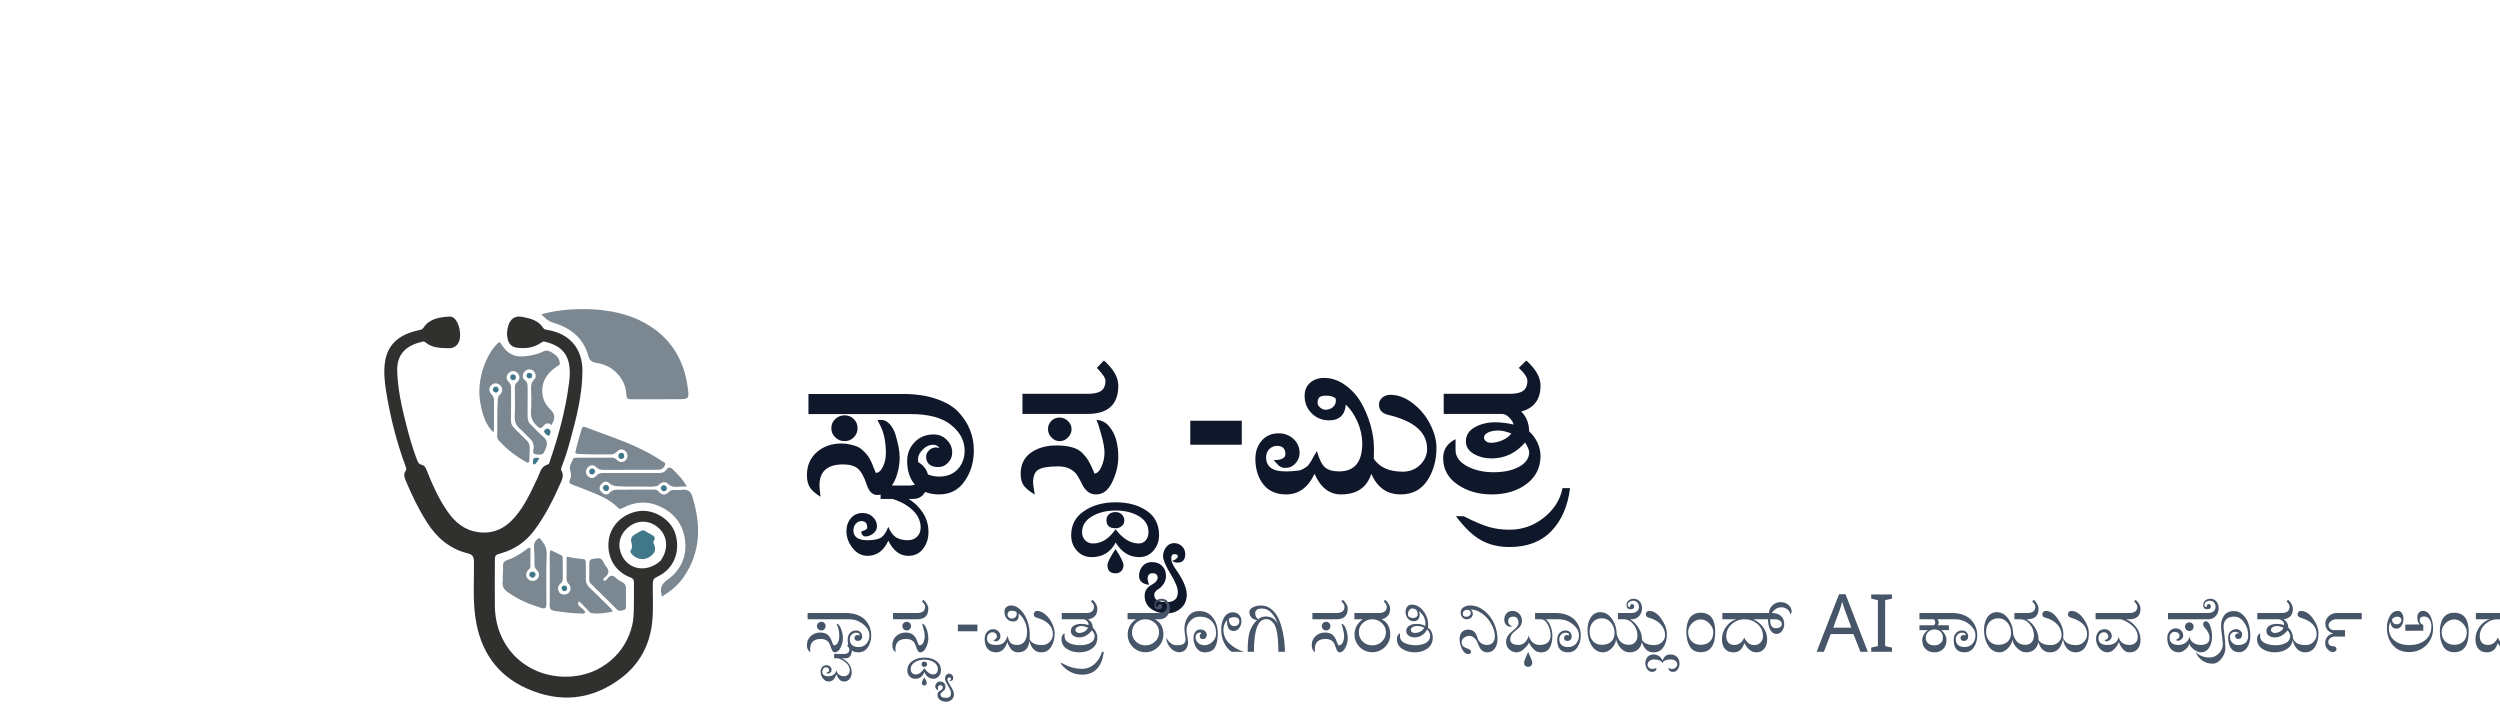
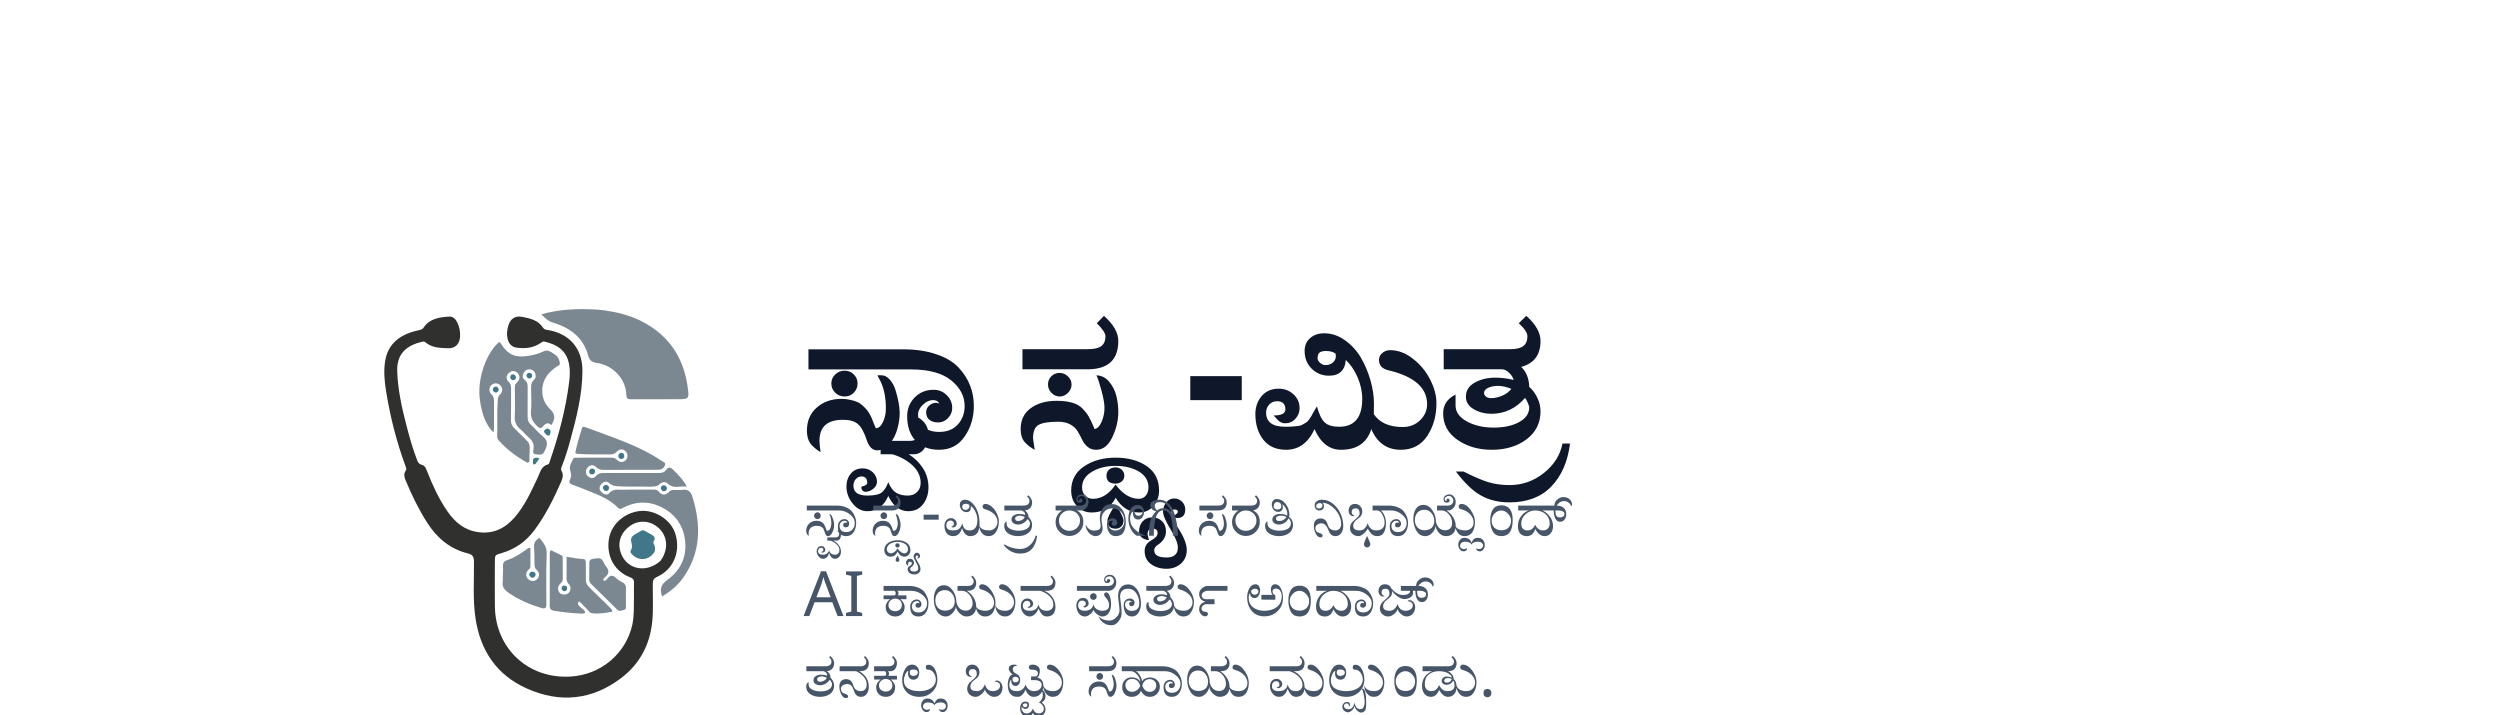
<svg xmlns="http://www.w3.org/2000/svg" width="280" height="80" viewBox="0 0 280 80" fill="none" role="img" aria-labelledby="logoTitle logoDesc">
  <rect width="580" height="500" rx="12" fill="none" />
  <g transform="translate(10 4) scale(0.1)">
    <path fill="#30312fff" opacity="1" stroke="none" d="M610.031,628 C610.035,622.502 609.93,617.499 610.077,612.505 C610.169,609.38 608.944,607.774 605.947,606.651 C588.815,600.232 579.435,584.029 581.733,565.242 C583.816,548.212 597.915,535.13 615.274,532.474 C632.085,529.902 651.969,541.58 656.741,558.909 C662.226,578.823 654.052,597.864 635.889,606.074 C632.186,607.747 631.181,609.801 631.13,613.606 C630.942,627.756 631.93,641.919 630.528,656.06 C627.919,682.356 616.262,703.972 595.323,719.716 C562.817,744.157 527.08,747.604 490.205,731.199 C456.287,716.11 437.925,688.73 432.531,652.247 C429.416,631.181 431.058,610.009 430.838,588.887 C430.78,583.306 429.002,581.032 423.735,579.729 C403.722,574.778 389.214,562.258 378.342,545.227 C368.729,530.166 361.002,514.114 354.143,497.635 C352.672,494.101 351.928,490.608 354.387,487.197 C355.552,485.581 354.91,484.097 354.316,482.49 C344.121,454.923 336.947,426.57 332.322,397.559 C330.585,386.665 329.606,375.679 331.301,364.745 C334.025,347.18 345.168,336.949 361.544,331.736 C364.39,330.83 367.346,330.269 370.251,329.551 C371.899,329.144 373.346,328.522 374.362,326.991 C381.268,316.584 392.324,315.328 403.265,314.544 C407.482,314.242 410.486,317.642 412.308,321.476 C414.639,326.38 415.578,331.559 415.291,337.007 C414.882,344.776 410.179,350.261 402.404,350.032 C393.367,349.767 383.968,349.787 376.399,343.343 C375.429,342.517 374.377,342.377 373.141,342.664 C357.044,346.404 344.215,354.827 344.879,375.602 C345.531,396.034 349.888,415.85 354.963,435.513 C358.454,449.037 362.203,462.51 367.249,475.576 C368.204,478.05 369.352,479.88 372.204,480.514 C375.953,481.347 377.109,484.623 378.347,487.787 C384.489,503.486 391.487,518.773 401.108,532.694 C409.431,544.737 419.878,553.674 435.071,555.916 C452.05,558.42 465.408,552.041 476.274,539.613 C487.827,526.399 494.843,510.472 502.285,494.824 C504.999,489.117 506.017,482.134 513.703,480.125 C515.257,479.719 515.5,477.447 516.039,475.881 C525.927,447.179 533.713,417.951 537.463,387.771 C538.282,381.18 538.604,374.373 537.348,367.831 C534.411,352.536 524.078,345.868 509.758,342.574 C508.287,342.235 507.292,342.931 506.15,343.744 C497.809,349.681 488.357,350.718 478.576,349.381 C473.051,348.625 469.878,344.946 468.53,339.559 C467.27,334.523 467.871,329.584 469.304,324.766 C471.606,317.033 476.904,313.366 484.854,314.865 C493.841,316.56 502.907,318.646 508.38,327.299 C509.568,329.177 511.76,329.283 513.708,329.615 C538.123,333.778 552.414,350.546 552.329,375.368 C552.239,401.591 545.885,426.781 539.067,451.849 C536.23,462.283 533.11,472.653 529.112,482.725 C528.48,484.316 528.021,485.868 528.959,487.512 C531.274,491.567 530.314,495.421 528.546,499.435 C520.138,518.527 510.963,537.205 498.416,553.98 C489.063,566.484 476.879,575.132 461.766,579.478 C454.28,581.63 454.261,581.657 454.251,589.24 C454.229,605.903 454.035,622.568 454.27,639.228 C454.938,686.668 492.044,720.786 539.427,717.714 C573.151,715.527 600.963,692.142 608.141,659.847 C610.438,649.514 609.769,638.972 610.031,628 M639.72,588.193 C649.966,574.159 647.558,557.401 634.014,548.491 C625.48,542.877 614.651,542.899 606.292,548.548 C596.589,555.104 592.066,565.187 594.242,575.408 C598.788,596.753 622.216,603.678 639.72,588.193 z" />
    <path fill="#00192b84" opacity="1" stroke="none" d="M568.904,306.762 C590.713,308.714 610.965,313.957 629.131,325.916 C653.602,342.026 666.288,365.277 670.214,393.711 C672.052,407.019 671.721,407.088 658.391,407.117 C641.226,407.153 624.059,407.084 606.894,407.212 C603.265,407.239 601.674,406.495 601.532,402.267 C600.936,384.442 586.742,369.065 568.284,366.454 C562.677,365.661 560.226,363.566 558.679,357.976 C553.117,337.883 538.425,326.951 519.268,321.3 C514.167,319.795 510.713,316.589 506.242,312.036 C527.277,306.141 547.764,305.508 568.904,306.762 z" />
    <path fill="#00192b84" opacity="1" stroke="none" d="M636.599,504.039 C631.004,505.693 625.64,504.969 620.337,504.976 C610.846,504.99 601.352,505.219 591.856,504.592 C588.255,504.354 585.211,503.857 582.427,501.195 C579.502,498.4 576.252,499.258 573.638,502.104 C571.2,504.757 570.651,507.659 573.209,510.596 C575.814,513.59 579.712,515.327 582.346,512.311 C586.972,507.013 592.671,508.659 597.994,508.504 C609.646,508.165 621.316,508.449 632.977,508.378 C634.968,508.366 636.281,508.868 637.649,510.481 C641.348,514.843 645.276,515.055 649.118,511.017 C650.828,509.22 652.572,508.678 654.83,508.71 C657.995,508.754 661.21,509.028 664.319,508.596 C670.341,507.76 673.615,510.408 675.349,515.938 C685.349,547.806 685.173,578.558 665.191,607.021 C659.015,615.819 650.771,622.438 641.526,628.107 C638.71,619.358 640.521,614.482 647.222,609.654 C661.908,599.074 669.131,584.448 667.407,566.538 C665.632,548.087 655.666,534.589 638.559,526.96 C624.909,520.872 611.352,521.762 598.109,528.552 C596.255,529.503 594.503,531.051 592.324,528.802 C582.87,519.05 570.482,514.393 558.27,509.471 C552.555,507.167 546.828,504.88 541.027,502.806 C538.069,501.749 536.867,500.306 538.416,497.264 C540.112,493.933 539.79,490.57 538.684,487.08 C537.115,482.126 540.123,478.094 541.903,473.893 C542.569,472.321 544.5,472.63 545.966,472.627 C559.131,472.603 572.297,472.66 585.463,472.587 C587.867,472.574 589.432,473.64 591.088,475.213 C594.239,478.207 598.129,478.141 600.863,475.374 C603.461,472.744 603.365,468.038 600.66,465.433 C597.759,462.641 594.009,462.571 590.919,465.814 C588.902,467.929 586.832,468.94 583.957,468.92 C571.796,468.837 559.631,469.16 547.48,468.37 C546.486,468.305 545.465,468.333 544.275,467.008 C546.228,458.004 548.883,448.8 551.753,439.653 C552.355,437.733 553.892,437.769 555.432,438.357 C584.639,449.515 614.829,458.459 641.106,476.228 C642.753,477.342 645.782,477.977 644.857,480.76 C643.955,483.472 641.865,485.62 638.699,485.96 C636.717,486.173 634.707,486.171 632.709,486.173 C613.877,486.193 595.044,486.153 576.212,486.238 C572.921,486.253 570.235,485.793 567.706,483.19 C564.949,480.352 561.406,480.314 558.404,483.354 C555.605,486.189 555.521,490.788 558.282,493.23 C561.373,495.962 564.956,496.181 567.603,493.055 C570.13,490.072 573.021,489.716 576.459,489.724 C596.791,489.772 617.124,489.667 637.456,489.777 C641.029,489.797 644.022,489.223 646.193,486.166 C648.429,483.018 650.745,482.901 653.54,485.707 C659.024,491.213 664.723,496.513 669.258,504.999 C661.383,503.928 654.436,507.937 648.178,501.875 C644.922,498.721 641.163,499.597 636.599,504.039 z" />
    <path fill="#00192b84" opacity="1" stroke="none" d="M492.899,476.807 C491.299,479.237 489.818,477.816 488.47,477.045 C477.705,470.889 467.937,463.451 459.507,454.315 C458.017,452.699 456.775,451.027 456.854,448.614 C457.298,434.968 456.5,421.302 457.528,407.66 C457.696,405.426 458.137,403.676 459.923,401.981 C463.382,398.7 463.269,394.484 460.144,391.411 C457.356,388.671 453.097,388.661 450.233,391.387 C447.446,394.04 447.291,398.543 450.488,401.636 C452.802,403.874 453.32,406.261 453.298,409.216 C453.223,419.377 453.3,429.538 453.29,439.699 C453.289,441.158 453.127,442.616 452.436,444.25 C443.105,434.582 439.817,422.346 437.735,409.647 C433.374,383.042 446.143,353.775 458.88,343.221 C459.864,343.194 460.365,343.898 460.803,344.593 C468.967,357.541 477.312,361.172 492.869,358.381 C498.274,357.411 503.569,356.141 508.559,353.6 C513.853,350.904 517.792,354.735 521.704,357.322 C525.039,359.527 526.711,363.088 527.032,367.079 C527.202,369.189 525.065,369.531 523.748,370.415 C513.628,377.203 506.851,385.953 507.326,398.815 C507.609,406.466 510.625,413.002 516.142,418.32 C521.86,423.832 522.311,428.587 517.491,436.122 C513.789,432.59 510.87,434.199 508.15,437.599 C506.226,440.004 504.503,439.956 502.012,437.659 C496.828,432.88 493.988,427.78 494.696,420.286 C495.475,412.032 494.913,403.645 494.822,395.317 C494.781,391.584 494.939,388.176 498.113,385.363 C500.448,383.293 500.398,380.187 499.102,377.469 C497.854,374.854 495.381,373.519 492.546,373.702 C489.291,373.912 487.074,375.824 485.915,378.965 C484.909,381.69 485.57,384.116 487.732,385.683 C490.762,387.88 490.995,390.786 490.975,394.055 C490.912,404.882 491.04,415.711 490.915,426.537 C490.871,430.259 491.786,433.189 494.682,435.794 C499.258,439.91 503.112,444.883 507.92,448.67 C513.057,452.717 513.456,456.933 511.188,462.554 C508.637,468.876 507.741,469.651 500.944,468.956 C498.06,468.66 496.568,467.513 497.297,464.45 C498.709,458.518 496.88,453.868 492.204,449.947 C488.9,447.176 486.296,443.559 482.941,440.864 C477.981,436.878 476.141,432.227 476.503,425.77 C477.089,415.309 476.703,404.79 476.629,394.296 C476.612,391.831 477.108,389.949 479.128,388.182 C482.465,385.261 482.596,380.929 479.926,378.045 C477.145,375.039 473.154,374.815 470.143,377.495 C466.68,380.577 466.389,384.432 469.921,387.918 C471.95,389.92 472.404,392.001 472.39,394.599 C472.326,406.593 472.525,418.59 472.262,430.578 C472.177,434.478 473.514,437.206 476.197,439.761 C480.777,444.123 485.1,448.755 489.704,453.09 C492.337,455.57 493.478,458.337 493.274,461.95 C493.001,466.768 493.072,471.606 492.899,476.807 z" />
    <path fill="#00192b84" opacity="1" stroke="none" d="M556.024,588.427 C556.132,595.538 556.289,602.199 556.147,608.852 C556.07,612.454 557.256,615.167 559.86,617.664 C567.785,625.262 575.526,633.052 583.37,640.735 C584.445,641.789 585.545,642.758 585.928,645.026 C578.218,646.562 570.605,647.8 562.894,646.762 C560.093,646.385 558.672,643.174 556.545,641.343 C553.681,638.877 551.625,635.524 548.286,633.486 C546.69,636.451 546.93,637.116 550.327,640.237 C552.222,641.978 554.776,643.176 555.395,645.964 C554.497,647.635 553.017,647.247 551.778,647.21 C541.294,646.898 530.891,645.751 520.541,644.069 C517.337,643.548 515.661,642.175 515.687,638.502 C515.826,619.028 515.734,599.553 515.735,580.078 C515.735,578.933 515.622,577.735 516.95,576.204 C520.863,578.098 524.996,580.006 529.031,582.104 C530.366,582.799 530.207,584.384 530.212,585.718 C530.241,593.208 530.203,600.699 530.318,608.188 C530.354,610.587 529.379,612.121 527.607,613.686 C524.399,616.519 524.216,621.01 526.801,623.945 C528.881,626.306 533.764,626.558 536.429,624.442 C539.366,622.11 540.004,617.076 537.073,614.204 C534.722,611.901 534.476,609.544 534.539,606.611 C534.697,599.167 534.591,591.718 534.591,583.546 C541.541,584.967 547.896,585.827 554.295,586.3 C554.885,586.343 555.399,587.392 556.024,588.427 z" />
    <path fill="#00192b84" opacity="1" stroke="none" d="M463.105,606.022 C463.221,601.874 463.686,598.184 463.367,594.564 C462.988,590.274 464.751,588.299 468.69,587.046 C476.226,584.648 482.723,580.212 489.143,575.705 C490.436,574.798 491.41,573.159 494.092,573.72 C494.092,580.818 494.141,588.04 494.05,595.26 C494.032,596.697 492.49,597.327 491.624,598.308 C488.62,601.709 488.57,605.67 491.483,608.544 C494.278,611.302 498.661,611.42 501.402,608.811 C504.386,605.971 504.62,601.711 501.313,598.636 C499.064,596.544 498.619,594.362 498.614,591.579 C498.603,585.259 498.596,578.921 498.119,572.626 C497.75,567.761 500.095,564.89 504.074,562.286 C508.354,567.595 512.576,572.15 512.275,580.035 C511.556,598.828 511.876,617.664 511.951,636.482 C511.968,640.733 510.827,642.248 506.394,640.923 C493.39,637.039 481.076,631.843 469.831,624.074 C465.019,620.75 461.943,617.163 463.08,611 C463.347,609.551 463.112,608.01 463.105,606.022 z" />
    <path fill="#00192b84" opacity="1" stroke="none" d="M601.034,620.295 C601.044,626.582 601.078,632.404 601.047,638.226 C601.036,640.168 601.467,642.505 598.793,643.119 C596.296,643.691 593.656,645.171 591.262,642.816 C581.425,633.136 571.599,623.445 561.771,613.755 C560.518,612.519 559.95,610.971 559.954,609.248 C559.972,602.927 560.051,596.608 560.066,590.288 C560.072,587.415 561.533,586.251 564.308,585.857 C573.42,584.561 573.409,584.487 577.693,592.908 C577.844,593.204 577.964,593.539 578.187,593.772 C582.821,598.604 582.427,602.948 577.057,606.965 C576.192,607.613 575.393,608.644 575.903,610.252 C578.019,611.041 579.35,609.358 580.27,608.095 C583.589,603.536 586.685,604.11 590.329,607.724 C592.066,609.446 594.279,610.85 596.517,611.867 C600.099,613.496 601.429,616.097 601.034,620.295 z" />
    <path fill="#155a6fd0" opacity="1" stroke="none" d="M510.593,445.511 C508.651,443.447 509.181,442.023 511.045,440.767 C512.659,439.68 514.26,439.769 515.565,441.098 C517.885,443.461 515.817,445.589 515.556,447.631 C512.956,448.462 512.065,446.775 510.593,445.511 z" />
    <path fill="#155a6fd0" opacity="1" stroke="none" d="M499.368,605.403 C497.294,607.698 495.392,607.519 493.631,605.67 C492.645,604.634 492.454,603.22 493.197,602.007 C494.142,600.463 495.679,599.821 497.447,600.442 C499.673,601.224 500.541,602.76 499.368,605.403 z" />
    <path fill="#155a6fd0" opacity="1" stroke="none" d="M576.896,509.396 C575.12,507.455 574.594,505.629 576.5,503.964 C577.685,502.93 579.203,502.667 580.619,503.69 C581.964,504.661 582.511,506.048 581.947,507.61 C581.123,509.89 579.468,510.554 576.896,509.396 z" />
    <path fill="#155a6fd0" opacity="1" stroke="none" d="M594.586,467.234 C597.567,466.865 599.106,468.001 599.17,470.695 C599.211,472.367 598.294,473.54 596.666,473.979 C595.235,474.366 593.914,473.867 593.194,472.647 C592.037,470.688 592.365,468.838 594.586,467.234 z" />
    <path fill="#155a6fd0" opacity="1" stroke="none" d="M646.44,504.956 C647.494,507.49 646.84,509.177 644.636,509.996 C643.119,510.56 641.73,510.036 640.813,508.614 C639.914,507.219 639.842,505.669 641.005,504.544 C642.641,502.96 644.513,503.045 646.44,504.956 z" />
    <path fill="#155a6fd0" opacity="1" stroke="none" d="M452.877,393.903 C455.312,392.224 457.004,392.968 458.127,394.985 C458.81,396.212 458.539,397.609 457.533,398.682 C456.493,399.79 455.152,399.973 453.896,399.227 C451.87,398.023 451.294,396.309 452.877,393.903 z" />
    <path fill="#155a6fd0" opacity="1" stroke="none" d="M499.703,479.681 C496.789,481.082 496.913,479.077 496.927,477.527 C496.944,475.642 496.524,473.296 499.271,472.865 C500.791,472.626 502.488,472.155 504.096,473.61 C502.702,475.552 501.318,477.481 499.703,479.681 z" />
    <path fill="#155a6fd0" opacity="1" stroke="none" d="M474.208,385.842 C471.579,384.856 471.04,383.081 471.775,380.972 C472.267,379.556 473.626,379.179 475.036,379.391 C476.717,379.645 477.684,380.77 477.822,382.385 C478.014,384.627 476.626,385.618 474.208,385.842 z" />
    <path fill="#155a6fd0" opacity="1" stroke="none" d="M560.325,486.303 C562.228,484.327 564.057,484.181 565.674,485.899 C566.786,487.08 566.674,488.624 565.754,489.969 C564.93,491.175 563.63,491.616 562.296,491.261 C559.865,490.613 559.512,488.809 560.325,486.303 z" />
    <path fill="#155a6fd0" opacity="1" stroke="none" d="M492.145,383.853 C489.551,382.631 489.136,380.867 490.267,378.829 C491.005,377.499 492.429,377.439 493.781,377.787 C495.23,378.16 496.053,379.201 496.02,380.665 C495.97,382.851 494.688,383.911 492.145,383.853 z" />
    <path fill="#155a6fd0" opacity="1" stroke="none" d="M529.01,619.74 C528.775,617.125 529.902,615.962 532.04,615.844 C533.481,615.764 534.6,616.453 535.014,617.89 C535.46,619.444 535.145,620.9 533.64,621.701 C531.671,622.749 530.212,621.881 529.01,619.74 z" />
    <path fill="#155a6fd0" opacity="1" stroke="none" d="M633.214,577.905 C627.033,587.754 615.689,588.916 607.846,580.868 C606.603,579.593 605.559,577.784 606.472,576.39 C608.654,573.059 607.765,569.942 606.955,566.547 C606.182,563.305 607.653,560.655 610.445,558.895 C612.836,557.388 615.348,556.073 617.782,554.632 C619.375,553.688 620.826,553.707 622.442,554.718 C624.692,556.125 627.051,557.365 629.403,558.6 C632.599,560.279 634.645,562.388 632.201,566.083 C631.252,567.518 631.942,568.593 632.55,569.767 C633.841,572.257 633.939,574.86 633.214,577.905 z" />
  </g>
-   <text x="90" y="55" font-family="'Noto Sans Devanagari', 'Mangal', 'Noto Sans Bengali', 'Noto Sans', sans-serif" font-size="22" font-weight="700" fill="#0F172A">
+   <text x="90" y="50" font-family="'Noto Sans Devanagari', 'Mangal', 'Noto Sans Bengali', 'Noto Sans', sans-serif" font-size="22" font-weight="700" fill="#0F172A">
    ಸ್ವಾಸ್ಥ್ಯ-ಮಿತ್ರ
  </text>
-   <text x="90" y="73" font-family="'Noto Sans Devanagari', 'Mangal', 'Noto Sans Bengali', 'Noto Sans', sans-serif" font-size="9" fill="#475569">
-     ಸ್ವಾಸ್ಥ್ಯ-ಮಿತ್ರ ರೋಗಿ ಸರತಿ ನಿಭಾಯ್ಲೆಂದ್ AI ಕಾಯುವ ಪೊರ್ತು ಅಂದಾಜ್ ತನಕಲ್ಲ ಒಟ್ಟು ಸಹಾಯ ಮಲ್ಪುಂಡು.
+   <text x="90" y="60" font-family="'Noto Sans Devanagari', 'Mangal', 'Noto Sans Bengali', 'Noto Sans', sans-serif" font-size="7" fill="#475569">
+     <tspan x="90" dy="0">
+       ಸ್ವಾಸ್ಥ್ಯ-ಮಿತ್ರ ರೋಗಿ ಸರತಿ ನಿಭಾಯ್ಲೆಂದ್
+     </tspan>
+     <tspan x="90" dy="9">
+       AI ಕಾಯುವ ಪೊರ್ತು ಅಂದಾಜ್
+     </tspan>
+     <tspan x="90" dy="9">
+       ತನಕಲ್ಲ ಒಟ್ಟು ಸಹಾಯ ಮಲ್ಪುಂಡು.
+     </tspan>
  </text>
</svg>
